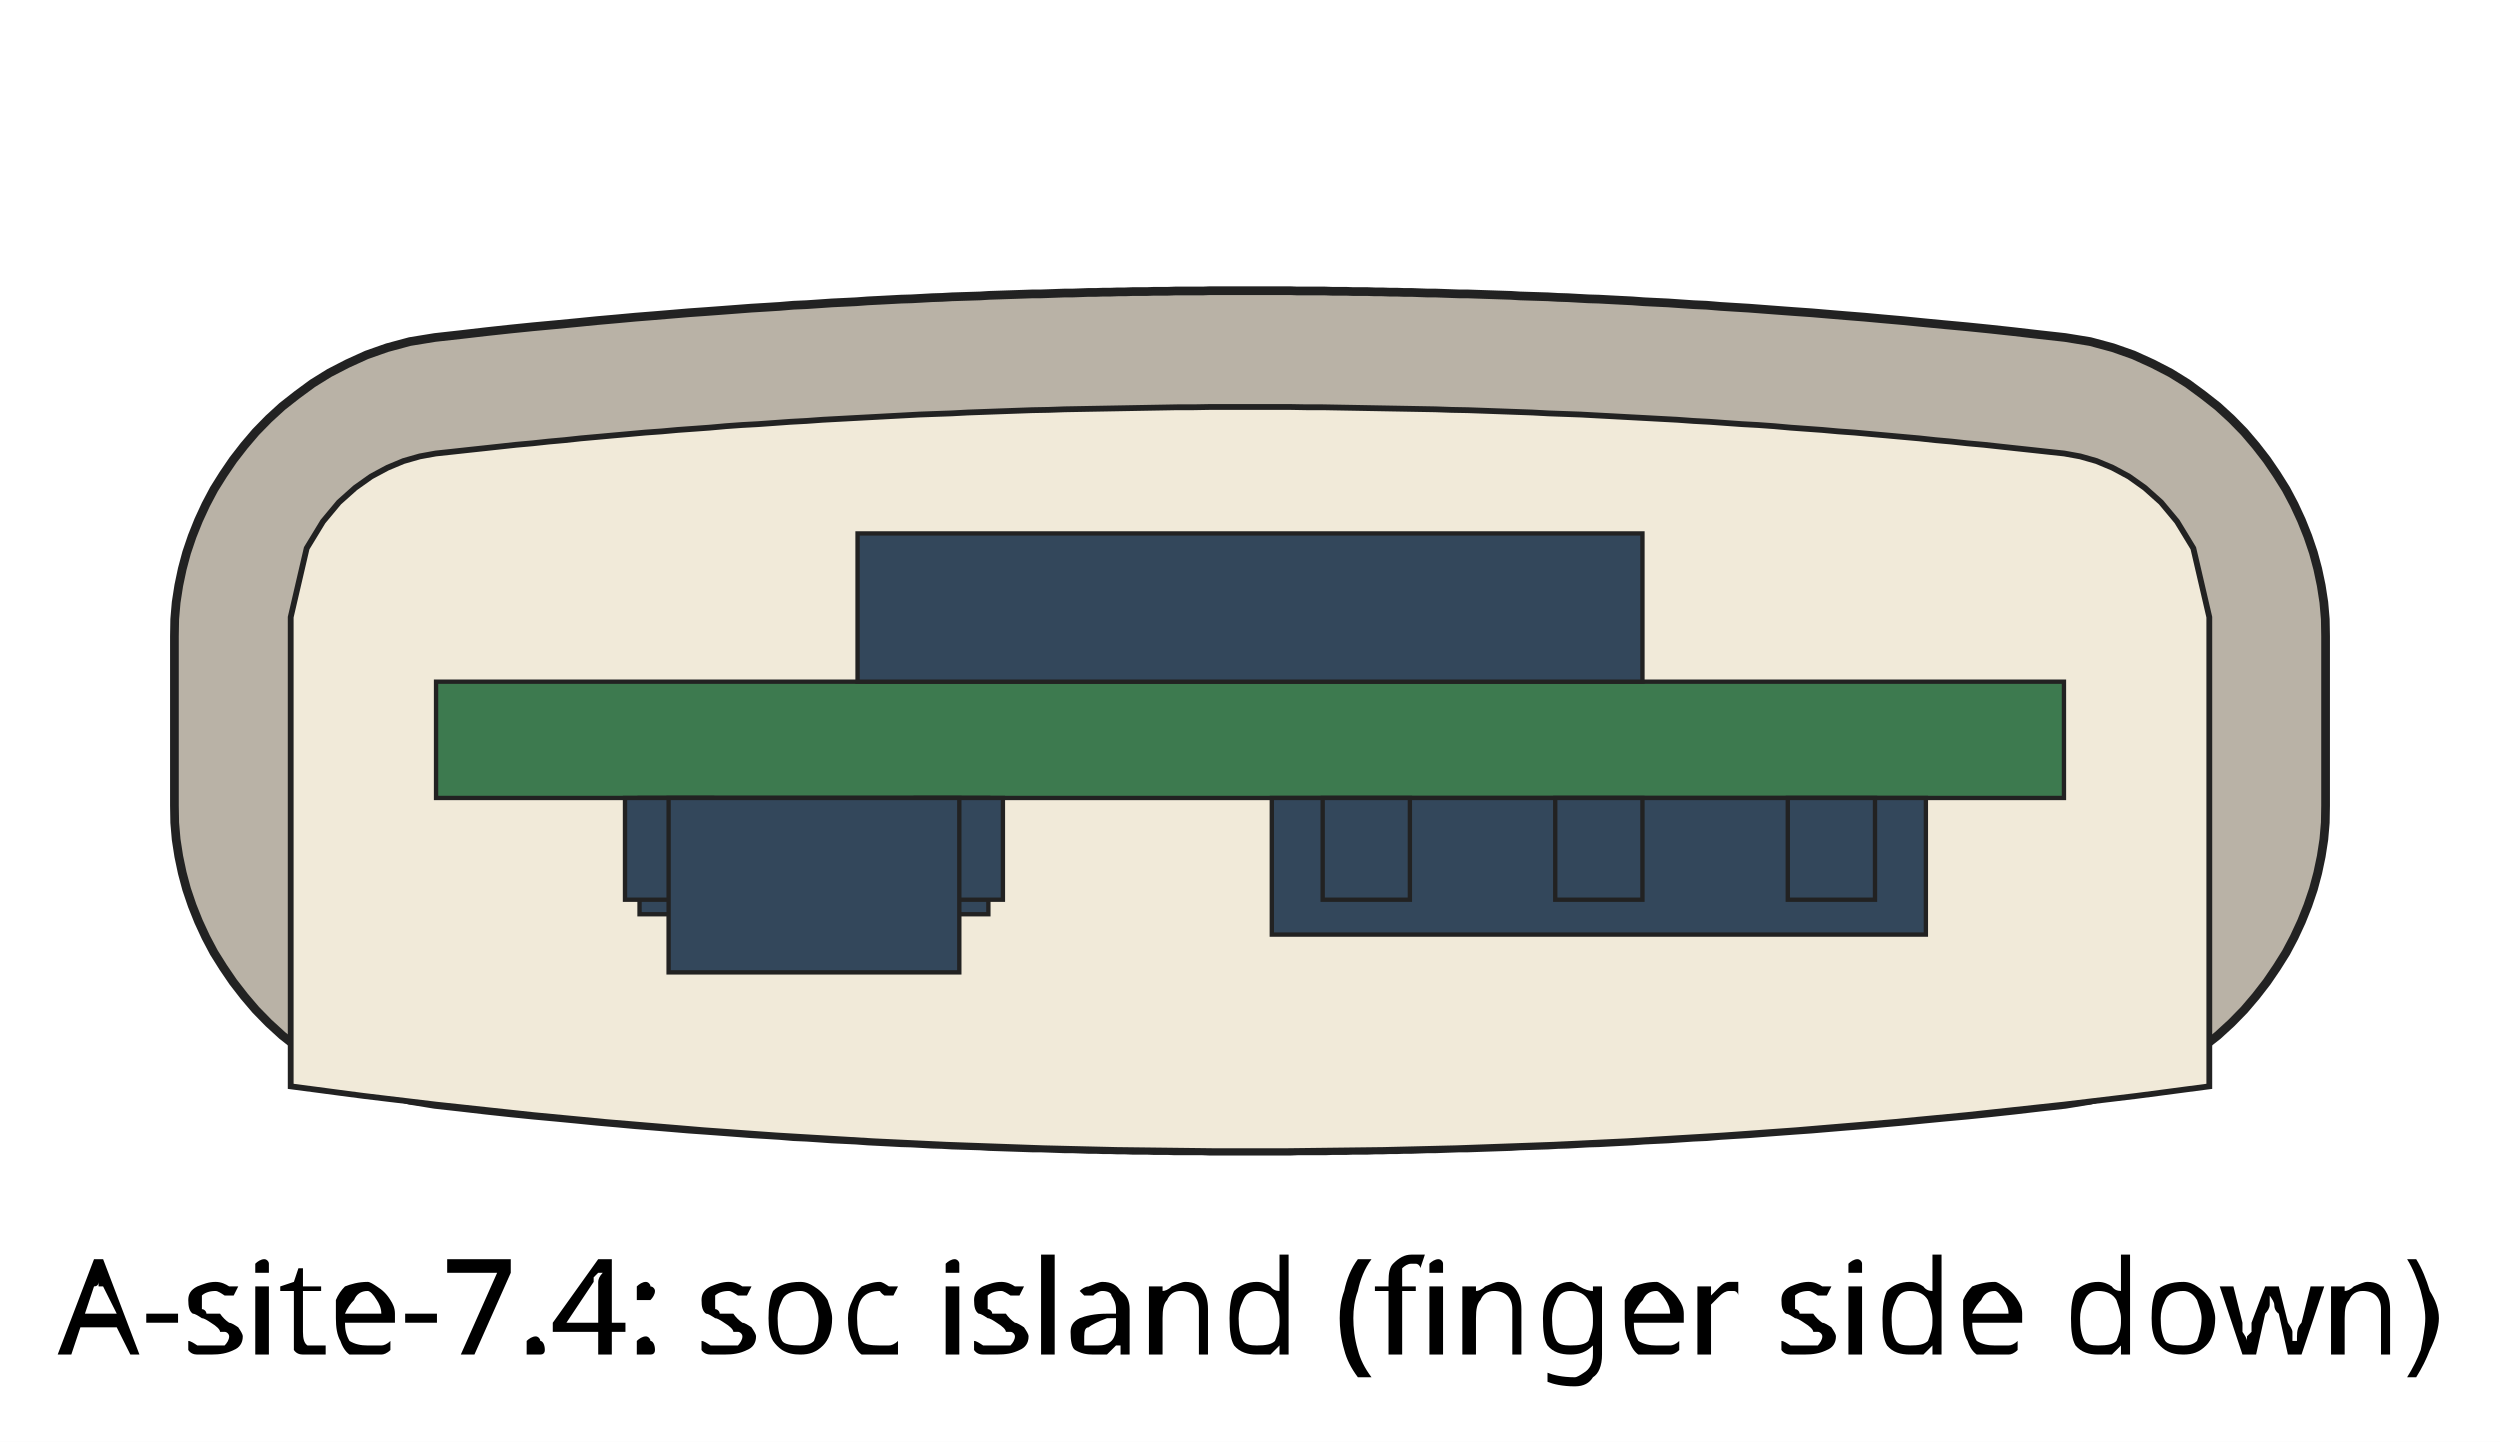
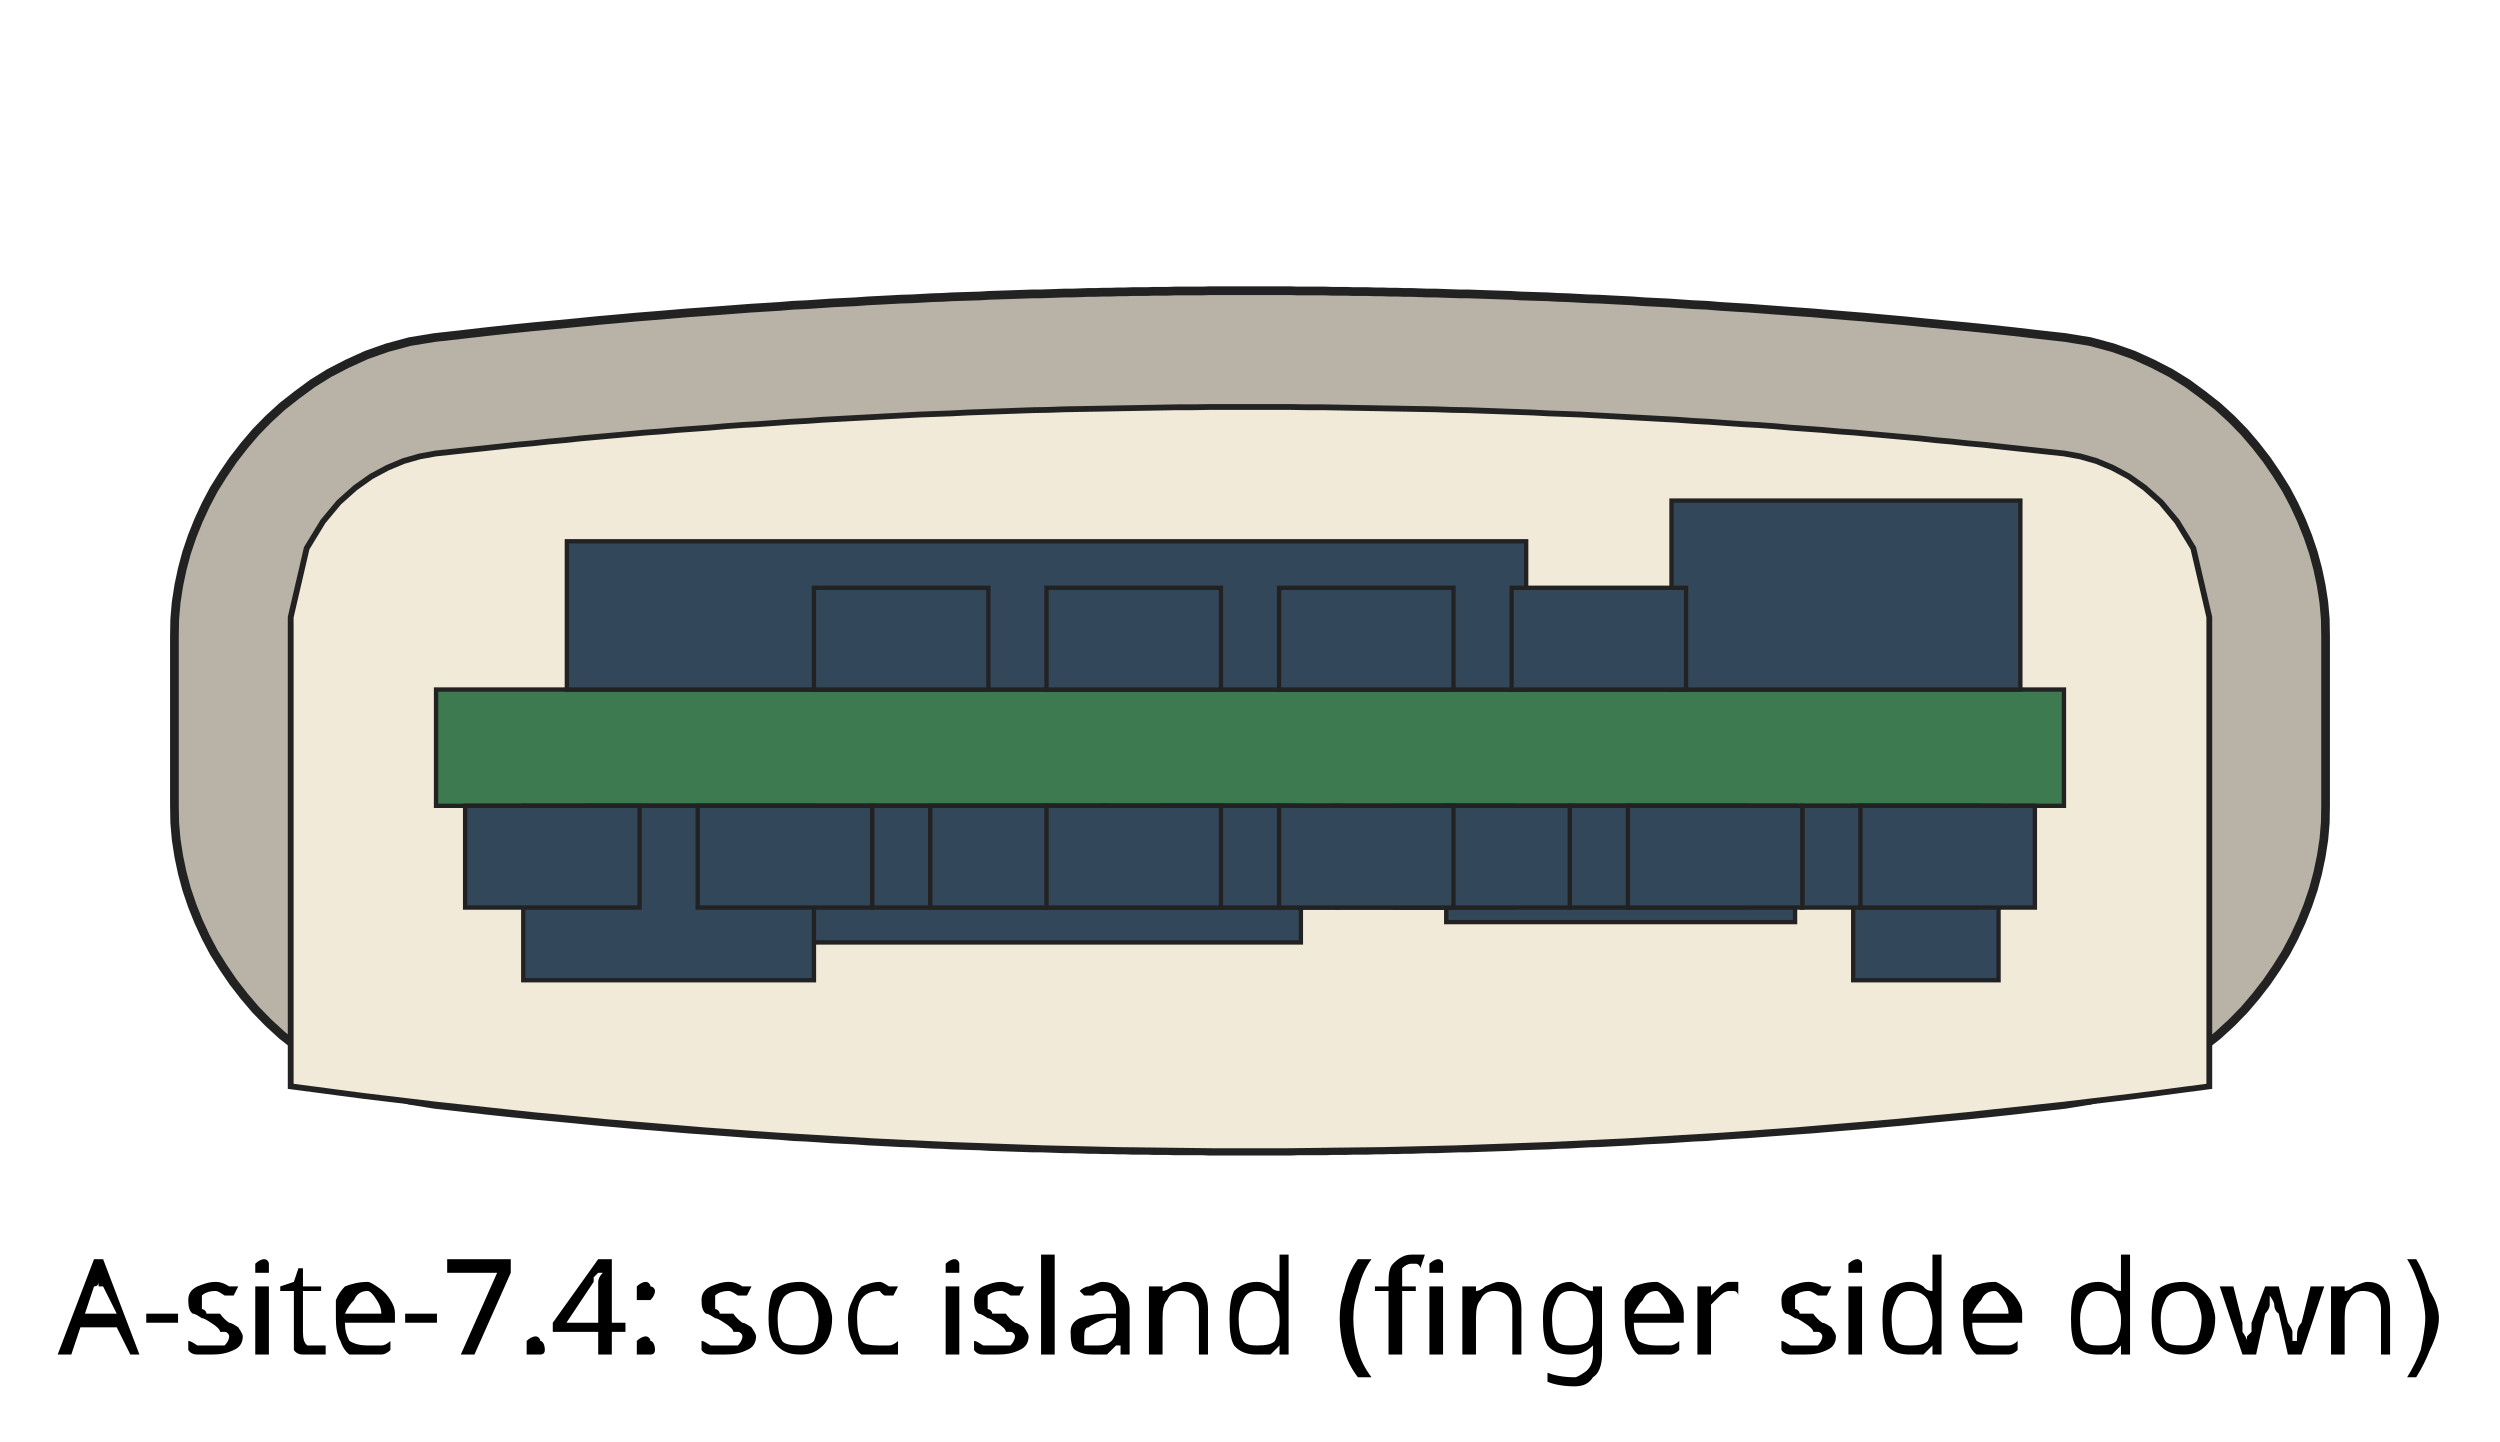
<svg xmlns="http://www.w3.org/2000/svg" viewBox="-4.30 -2.48 8.60 4.96" width="640" font-family="sans-serif">
  <rect x="-4.30" y="-2.48" width="8.60" height="4.96" fill="#fff" />
  <polygon points="0.000,-1.480 0.023,-1.480 0.047,-1.480 0.070,-1.480 0.093,-1.480 0.116,-1.480 0.140,-1.480 0.163,-1.479 0.187,-1.479 0.211,-1.479 0.234,-1.479 0.258,-1.479 0.282,-1.478 0.306,-1.478 0.330,-1.478 0.355,-1.477 0.379,-1.477 0.404,-1.477 0.429,-1.476 0.454,-1.476 0.479,-1.475 0.505,-1.475 0.531,-1.474 0.557,-1.474 0.583,-1.473 0.610,-1.472 0.637,-1.472 0.664,-1.471 0.692,-1.470 0.720,-1.469 0.748,-1.469 0.777,-1.468 0.806,-1.467 0.836,-1.466 0.866,-1.465 0.897,-1.464 0.928,-1.462 0.960,-1.461 0.992,-1.460 1.025,-1.459 1.059,-1.457 1.093,-1.456 1.128,-1.454 1.164,-1.452 1.200,-1.451 1.237,-1.449 1.275,-1.447 1.315,-1.445 1.355,-1.442 1.396,-1.440 1.438,-1.438 1.481,-1.435 1.525,-1.432 1.571,-1.430 1.618,-1.426 1.666,-1.423 1.716,-1.420 1.768,-1.416 1.821,-1.412 1.875,-1.408 1.932,-1.404 1.991,-1.399 2.051,-1.394 2.114,-1.389 2.179,-1.383 2.247,-1.377 2.317,-1.370 2.390,-1.363 2.466,-1.356 2.545,-1.348 2.628,-1.339 2.714,-1.329 2.804,-1.319 2.890,-1.305 2.968,-1.284 3.039,-1.259 3.105,-1.229 3.167,-1.197 3.225,-1.161 3.278,-1.122 3.329,-1.082 3.376,-1.039 3.420,-0.994 3.460,-0.947 3.498,-0.898 3.532,-0.848 3.564,-0.797 3.592,-0.744 3.617,-0.690 3.639,-0.635 3.658,-0.579 3.673,-0.523 3.685,-0.466 3.694,-0.408 3.699,-0.350 3.700,-0.291 3.700,-0.233 3.700,-0.174 3.700,-0.116 3.700,-0.058 3.700,-0.000 3.700,0.058 3.700,0.116 3.700,0.174 3.700,0.233 3.700,0.291 3.699,0.350 3.694,0.408 3.685,0.466 3.673,0.523 3.658,0.579 3.639,0.635 3.617,0.690 3.592,0.744 3.564,0.797 3.532,0.848 3.498,0.898 3.460,0.947 3.420,0.994 3.376,1.039 3.329,1.082 3.278,1.122 3.225,1.161 3.167,1.197 3.105,1.229 3.039,1.259 2.968,1.284 2.890,1.305 2.804,1.319 2.714,1.329 2.628,1.339 2.545,1.348 2.466,1.356 2.390,1.363 2.317,1.370 2.247,1.377 2.179,1.383 2.114,1.389 2.051,1.394 1.991,1.399 1.932,1.404 1.875,1.408 1.821,1.412 1.768,1.416 1.716,1.420 1.666,1.423 1.618,1.426 1.571,1.430 1.525,1.432 1.481,1.435 1.438,1.438 1.396,1.440 1.355,1.442 1.315,1.445 1.275,1.447 1.237,1.449 1.200,1.451 1.164,1.452 1.128,1.454 1.093,1.456 1.059,1.457 1.025,1.459 0.992,1.460 0.960,1.461 0.928,1.462 0.897,1.464 0.866,1.465 0.836,1.466 0.806,1.467 0.777,1.468 0.748,1.469 0.720,1.469 0.692,1.470 0.664,1.471 0.637,1.472 0.610,1.472 0.583,1.473 0.557,1.474 0.531,1.474 0.505,1.475 0.479,1.475 0.454,1.476 0.429,1.476 0.404,1.477 0.379,1.477 0.355,1.477 0.330,1.478 0.306,1.478 0.282,1.478 0.258,1.479 0.234,1.479 0.211,1.479 0.187,1.479 0.163,1.479 0.140,1.480 0.116,1.480 0.093,1.480 0.070,1.480 0.047,1.480 0.023,1.480 0.000,1.480 -0.023,1.480 -0.047,1.480 -0.070,1.480 -0.093,1.480 -0.116,1.480 -0.140,1.480 -0.163,1.479 -0.187,1.479 -0.211,1.479 -0.234,1.479 -0.258,1.479 -0.282,1.478 -0.306,1.478 -0.330,1.478 -0.355,1.477 -0.379,1.477 -0.404,1.477 -0.429,1.476 -0.454,1.476 -0.479,1.475 -0.505,1.475 -0.531,1.474 -0.557,1.474 -0.583,1.473 -0.610,1.472 -0.637,1.472 -0.664,1.471 -0.692,1.470 -0.720,1.469 -0.748,1.469 -0.777,1.468 -0.806,1.467 -0.836,1.466 -0.866,1.465 -0.897,1.464 -0.928,1.462 -0.960,1.461 -0.992,1.460 -1.025,1.459 -1.059,1.457 -1.093,1.456 -1.128,1.454 -1.164,1.452 -1.200,1.451 -1.237,1.449 -1.275,1.447 -1.315,1.445 -1.355,1.442 -1.396,1.440 -1.438,1.438 -1.481,1.435 -1.525,1.432 -1.571,1.430 -1.618,1.426 -1.666,1.423 -1.716,1.420 -1.768,1.416 -1.821,1.412 -1.875,1.408 -1.932,1.404 -1.991,1.399 -2.051,1.394 -2.114,1.389 -2.179,1.383 -2.247,1.377 -2.317,1.370 -2.390,1.363 -2.466,1.356 -2.545,1.348 -2.628,1.339 -2.714,1.329 -2.804,1.319 -2.890,1.305 -2.968,1.284 -3.039,1.259 -3.105,1.229 -3.167,1.197 -3.225,1.161 -3.278,1.122 -3.329,1.082 -3.376,1.039 -3.420,0.994 -3.460,0.947 -3.498,0.898 -3.532,0.848 -3.564,0.797 -3.592,0.744 -3.617,0.690 -3.639,0.635 -3.658,0.579 -3.673,0.523 -3.685,0.466 -3.694,0.408 -3.699,0.350 -3.700,0.291 -3.700,0.233 -3.700,0.174 -3.700,0.116 -3.700,0.058 -3.700,0.000 -3.700,-0.058 -3.700,-0.116 -3.700,-0.174 -3.700,-0.233 -3.700,-0.291 -3.699,-0.350 -3.694,-0.408 -3.685,-0.466 -3.673,-0.523 -3.658,-0.579 -3.639,-0.635 -3.617,-0.690 -3.592,-0.744 -3.564,-0.797 -3.532,-0.848 -3.498,-0.898 -3.460,-0.947 -3.420,-0.994 -3.376,-1.039 -3.329,-1.082 -3.278,-1.122 -3.225,-1.161 -3.167,-1.197 -3.105,-1.229 -3.039,-1.259 -2.968,-1.284 -2.890,-1.305 -2.804,-1.319 -2.714,-1.329 -2.628,-1.339 -2.545,-1.348 -2.466,-1.356 -2.390,-1.363 -2.317,-1.370 -2.247,-1.377 -2.179,-1.383 -2.114,-1.389 -2.051,-1.394 -1.991,-1.399 -1.932,-1.404 -1.875,-1.408 -1.821,-1.412 -1.768,-1.416 -1.716,-1.420 -1.666,-1.423 -1.618,-1.426 -1.571,-1.430 -1.525,-1.432 -1.481,-1.435 -1.438,-1.438 -1.396,-1.440 -1.355,-1.442 -1.315,-1.445 -1.275,-1.447 -1.237,-1.449 -1.200,-1.451 -1.164,-1.452 -1.128,-1.454 -1.093,-1.456 -1.059,-1.457 -1.025,-1.459 -0.992,-1.460 -0.960,-1.461 -0.928,-1.462 -0.897,-1.464 -0.866,-1.465 -0.836,-1.466 -0.806,-1.467 -0.777,-1.468 -0.748,-1.469 -0.720,-1.469 -0.692,-1.470 -0.664,-1.471 -0.637,-1.472 -0.610,-1.472 -0.583,-1.473 -0.557,-1.474 -0.531,-1.474 -0.505,-1.475 -0.479,-1.475 -0.454,-1.476 -0.429,-1.476 -0.404,-1.477 -0.379,-1.477 -0.355,-1.477 -0.330,-1.478 -0.306,-1.478 -0.282,-1.478 -0.258,-1.479 -0.234,-1.479 -0.211,-1.479 -0.187,-1.479 -0.163,-1.479 -0.140,-1.480 -0.116,-1.480 -0.093,-1.480 -0.070,-1.480 -0.047,-1.480 -0.023,-1.480" fill="#b9b2a6" stroke="#222" stroke-width="0.03" />
  <polygon points="-3.300,-0.357 -3.245,-0.594 -3.189,-0.686 -3.134,-0.752 -3.078,-0.802 -3.023,-0.841 -2.967,-0.871 -2.912,-0.894 -2.856,-0.910 -2.801,-0.920 -2.745,-0.926 -2.690,-0.932 -2.634,-0.938 -2.579,-0.944 -2.524,-0.950 -2.468,-0.955 -2.413,-0.961 -2.357,-0.966 -2.302,-0.972 -2.246,-0.977 -2.191,-0.982 -2.135,-0.987 -2.080,-0.992 -2.024,-0.996 -1.969,-1.001 -1.913,-1.005 -1.858,-1.009 -1.803,-1.014 -1.747,-1.018 -1.692,-1.021 -1.636,-1.025 -1.581,-1.029 -1.525,-1.032 -1.470,-1.036 -1.414,-1.039 -1.359,-1.042 -1.303,-1.045 -1.248,-1.048 -1.192,-1.051 -1.137,-1.054 -1.082,-1.056 -1.026,-1.058 -0.971,-1.061 -0.915,-1.063 -0.860,-1.065 -0.804,-1.067 -0.749,-1.069 -0.693,-1.070 -0.638,-1.072 -0.582,-1.073 -0.527,-1.074 -0.471,-1.075 -0.416,-1.076 -0.361,-1.077 -0.305,-1.078 -0.250,-1.079 -0.194,-1.079 -0.139,-1.080 -0.083,-1.080 -0.028,-1.080 0.028,-1.080 0.083,-1.080 0.139,-1.080 0.194,-1.079 0.250,-1.079 0.305,-1.078 0.361,-1.077 0.416,-1.076 0.471,-1.075 0.527,-1.074 0.582,-1.073 0.638,-1.072 0.693,-1.070 0.749,-1.069 0.804,-1.067 0.860,-1.065 0.915,-1.063 0.971,-1.061 1.026,-1.058 1.082,-1.056 1.137,-1.054 1.192,-1.051 1.248,-1.048 1.303,-1.045 1.359,-1.042 1.414,-1.039 1.470,-1.036 1.525,-1.032 1.581,-1.029 1.636,-1.025 1.692,-1.021 1.747,-1.018 1.803,-1.014 1.858,-1.009 1.913,-1.005 1.969,-1.001 2.024,-0.996 2.080,-0.992 2.135,-0.987 2.191,-0.982 2.246,-0.977 2.302,-0.972 2.357,-0.966 2.413,-0.961 2.468,-0.955 2.524,-0.950 2.579,-0.944 2.634,-0.938 2.690,-0.932 2.745,-0.926 2.801,-0.920 2.856,-0.910 2.912,-0.894 2.967,-0.871 3.023,-0.841 3.078,-0.802 3.134,-0.752 3.189,-0.686 3.245,-0.594 3.300,-0.357 3.300,1.257 3.216,1.268 3.133,1.279 3.049,1.290 2.966,1.300 2.882,1.310 2.799,1.320 2.715,1.329 2.632,1.338 2.548,1.347 2.465,1.356 2.381,1.364 2.297,1.372 2.214,1.380 2.130,1.387 2.047,1.394 1.963,1.401 1.880,1.408 1.796,1.414 1.713,1.420 1.629,1.426 1.546,1.431 1.462,1.436 1.378,1.441 1.295,1.446 1.211,1.450 1.128,1.454 1.044,1.458 0.961,1.461 0.877,1.464 0.794,1.467 0.710,1.470 0.627,1.472 0.543,1.474 0.459,1.476 0.376,1.477 0.292,1.478 0.209,1.479 0.125,1.480 0.042,1.480 -0.042,1.480 -0.125,1.480 -0.209,1.479 -0.292,1.478 -0.376,1.477 -0.459,1.476 -0.543,1.474 -0.627,1.472 -0.710,1.470 -0.794,1.467 -0.877,1.464 -0.961,1.461 -1.044,1.458 -1.128,1.454 -1.211,1.450 -1.295,1.446 -1.378,1.441 -1.462,1.436 -1.546,1.431 -1.629,1.426 -1.713,1.420 -1.796,1.414 -1.880,1.408 -1.963,1.401 -2.047,1.394 -2.130,1.387 -2.214,1.380 -2.297,1.372 -2.381,1.364 -2.465,1.356 -2.548,1.347 -2.632,1.338 -2.715,1.329 -2.799,1.320 -2.882,1.310 -2.966,1.300 -3.049,1.290 -3.133,1.279 -3.216,1.268 -3.300,1.257" fill="#f1ead9" stroke="#222" stroke-width="0.02" />
-   <polygon points="-2.800,0.265 -2.800,-0.135 2.800,-0.135 2.800,0.265" fill="#3d7a4f" stroke="#222" stroke-width="0.015" />
-   <polygon points="0.075,0.735 0.075,0.265 2.325,0.265 2.325,0.735" fill="#33475b" stroke="#222" stroke-width="0.015" />
-   <polygon points="-2.100,0.665 -2.100,0.265 -0.900,0.265 -0.900,0.665" fill="#33475b" stroke="#222" stroke-width="0.015" />
-   <polygon points="1.850,0.615 1.850,0.265 2.150,0.265 2.150,0.615" fill="#33475b" stroke="#222" stroke-width="0.015" />
-   <polygon points="1.050,0.615 1.050,0.265 1.350,0.265 1.350,0.615" fill="#33475b" stroke="#222" stroke-width="0.015" />
-   <polygon points="0.250,0.615 0.250,0.265 0.550,0.265 0.550,0.615" fill="#33475b" stroke="#222" stroke-width="0.015" />
-   <polygon points="-1.150,0.615 -1.150,0.265 -0.850,0.265 -0.850,0.615" fill="#33475b" stroke="#222" stroke-width="0.015" />
-   <polygon points="-2.150,0.615 -2.150,0.265 -1.850,0.265 -1.850,0.615" fill="#33475b" stroke="#222" stroke-width="0.015" />
-   <polygon points="-2.000,0.865 -2.000,0.265 -1.000,0.265 -1.000,0.865" fill="#33475b" stroke="#222" stroke-width="0.015" />
-   <polygon points="-1.350,-0.135 -1.350,-0.645 1.350,-0.645 1.350,-0.135" fill="#33475b" stroke="#222" stroke-width="0.015" />
+   <polygon points="-2.800,0.292 -2.800,-0.108 2.800,-0.108 2.800,0.292" fill="#3d7a4f" stroke="#222" stroke-width="0.015" />
+   <polygon points="-2.275,0.762 -2.275,0.292 0.175,0.292 0.175,0.762" fill="#33475b" stroke="#222" stroke-width="0.015" />
+   <polygon points="0.675,0.692 0.675,0.292 1.875,0.292 1.875,0.692" fill="#33475b" stroke="#222" stroke-width="0.015" />
+   <polygon points="2.075,0.892 2.075,0.292 2.575,0.292 2.575,0.892" fill="#33475b" stroke="#222" stroke-width="0.015" />
+   <polygon points="-2.500,0.892 -2.500,0.292 -1.500,0.292 -1.500,0.892" fill="#33475b" stroke="#222" stroke-width="0.015" />
+   <polygon points="-1.300,0.642 -1.300,0.292 -0.700,0.292 -0.700,0.642" fill="#33475b" stroke="#222" stroke-width="0.015" />
+   <polygon points="-0.500,0.642 -0.500,0.292 0.100,0.292 0.100,0.642" fill="#33475b" stroke="#222" stroke-width="0.015" />
+   <polygon points="0.300,0.642 0.300,0.292 0.900,0.292 0.900,0.642" fill="#33475b" stroke="#222" stroke-width="0.015" />
+   <polygon points="1.100,0.642 1.100,0.292 1.700,0.292 1.700,0.642" fill="#33475b" stroke="#222" stroke-width="0.015" />
+   <polygon points="1.900,0.642 1.900,0.292 2.500,0.292 2.500,0.642" fill="#33475b" stroke="#222" stroke-width="0.015" />
+   <polygon points="-2.700,0.642 -2.700,0.292 -2.100,0.292 -2.100,0.642" fill="#33475b" stroke="#222" stroke-width="0.015" />
+   <polygon points="-1.900,0.642 -1.900,0.292 -1.300,0.292 -1.300,0.642" fill="#33475b" stroke="#222" stroke-width="0.015" />
+   <polygon points="-1.100,0.642 -1.100,0.292 -0.500,0.292 -0.500,0.642" fill="#33475b" stroke="#222" stroke-width="0.015" />
+   <polygon points="-0.300,0.642 -0.300,0.292 0.300,0.292 0.300,0.642" fill="#33475b" stroke="#222" stroke-width="0.015" />
+   <polygon points="0.500,0.642 0.500,0.292 1.100,0.292 1.100,0.642" fill="#33475b" stroke="#222" stroke-width="0.015" />
+   <polygon points="1.300,0.642 1.300,0.292 1.900,0.292 1.900,0.642" fill="#33475b" stroke="#222" stroke-width="0.015" />
+   <polygon points="2.100,0.642 2.100,0.292 2.700,0.292 2.700,0.642" fill="#33475b" stroke="#222" stroke-width="0.015" />
+   <polygon points="-0.700,0.642 -0.700,0.292 -0.100,0.292 -0.100,0.642" fill="#33475b" stroke="#222" stroke-width="0.015" />
+   <polygon points="0.100,0.642 0.100,0.292 0.700,0.292 0.700,0.642" fill="#33475b" stroke="#222" stroke-width="0.015" />
+   <polygon points="-2.350,-0.108 -2.350,-0.618 0.950,-0.618 0.950,-0.108" fill="#33475b" stroke="#222" stroke-width="0.015" />
+   <polygon points="1.450,-0.108 1.450,-0.758 2.650,-0.758 2.650,-0.108" fill="#33475b" stroke="#222" stroke-width="0.015" />
+   <polygon points="-1.500,-0.108 -1.500,-0.458 -0.900,-0.458 -0.900,-0.108" fill="#33475b" stroke="#222" stroke-width="0.015" />
+   <polygon points="-0.700,-0.108 -0.700,-0.458 -0.100,-0.458 -0.100,-0.108" fill="#33475b" stroke="#222" stroke-width="0.015" />
+   <polygon points="0.100,-0.108 0.100,-0.458 0.700,-0.458 0.700,-0.108" fill="#33475b" stroke="#222" stroke-width="0.015" />
+   <polygon points="0.900,-0.108 0.900,-0.458 1.500,-0.458 1.500,-0.108" fill="#33475b" stroke="#222" stroke-width="0.015" />
  <text x="0" y="2.18" font-size="0.45" text-anchor="middle">A-site-7.4: soc island (finger side down)</text>
</svg>
